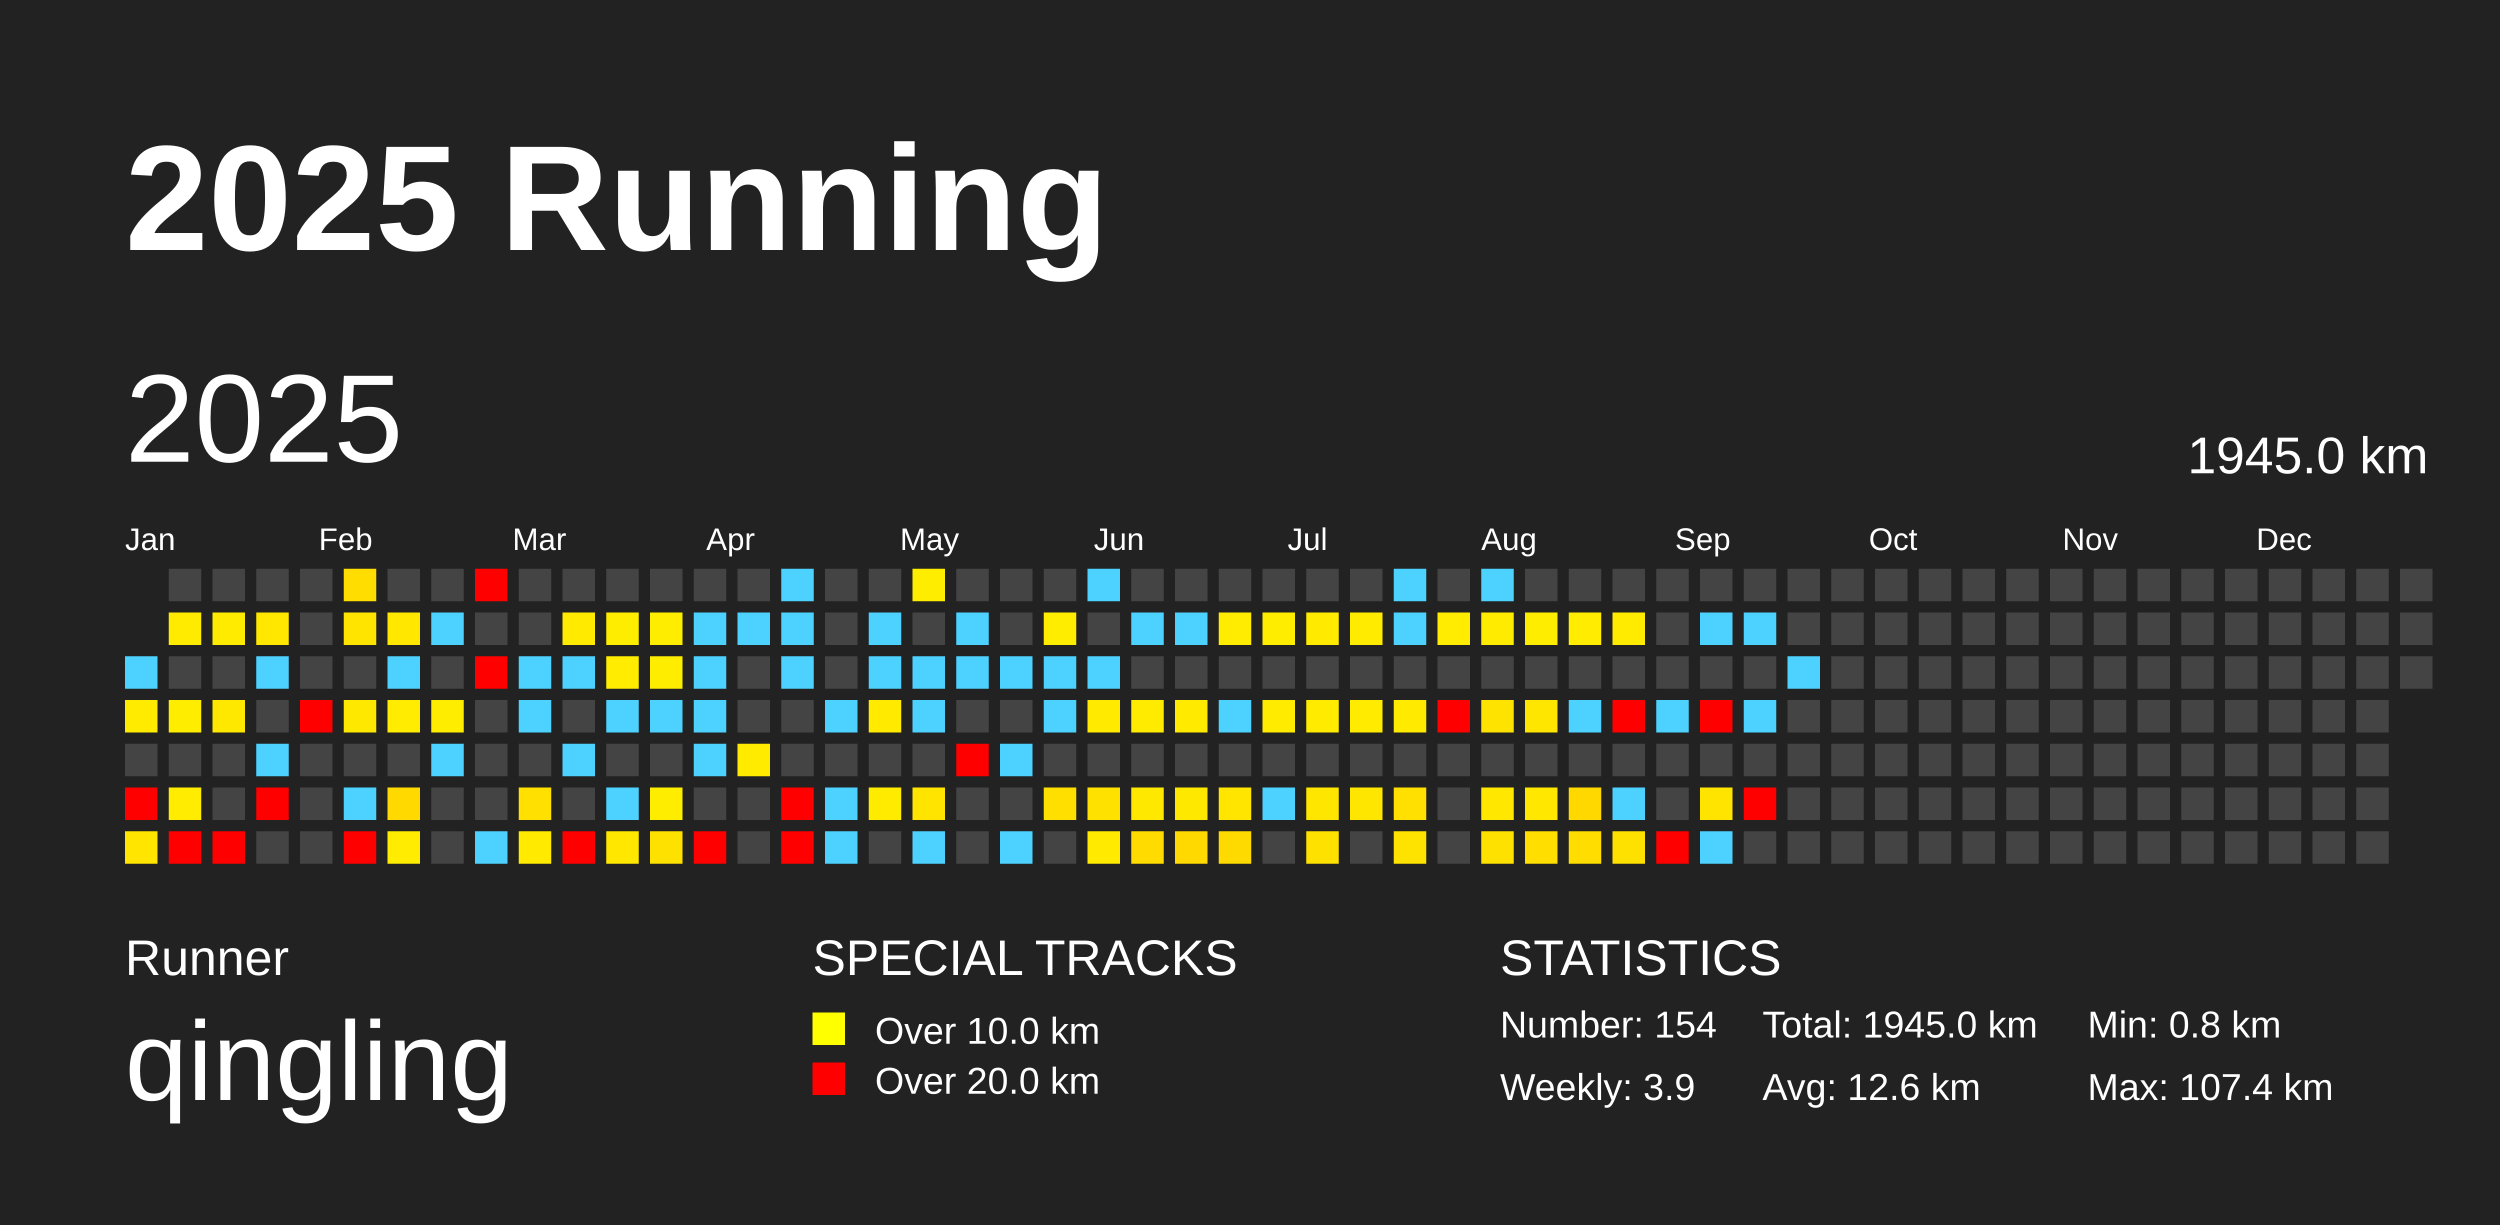
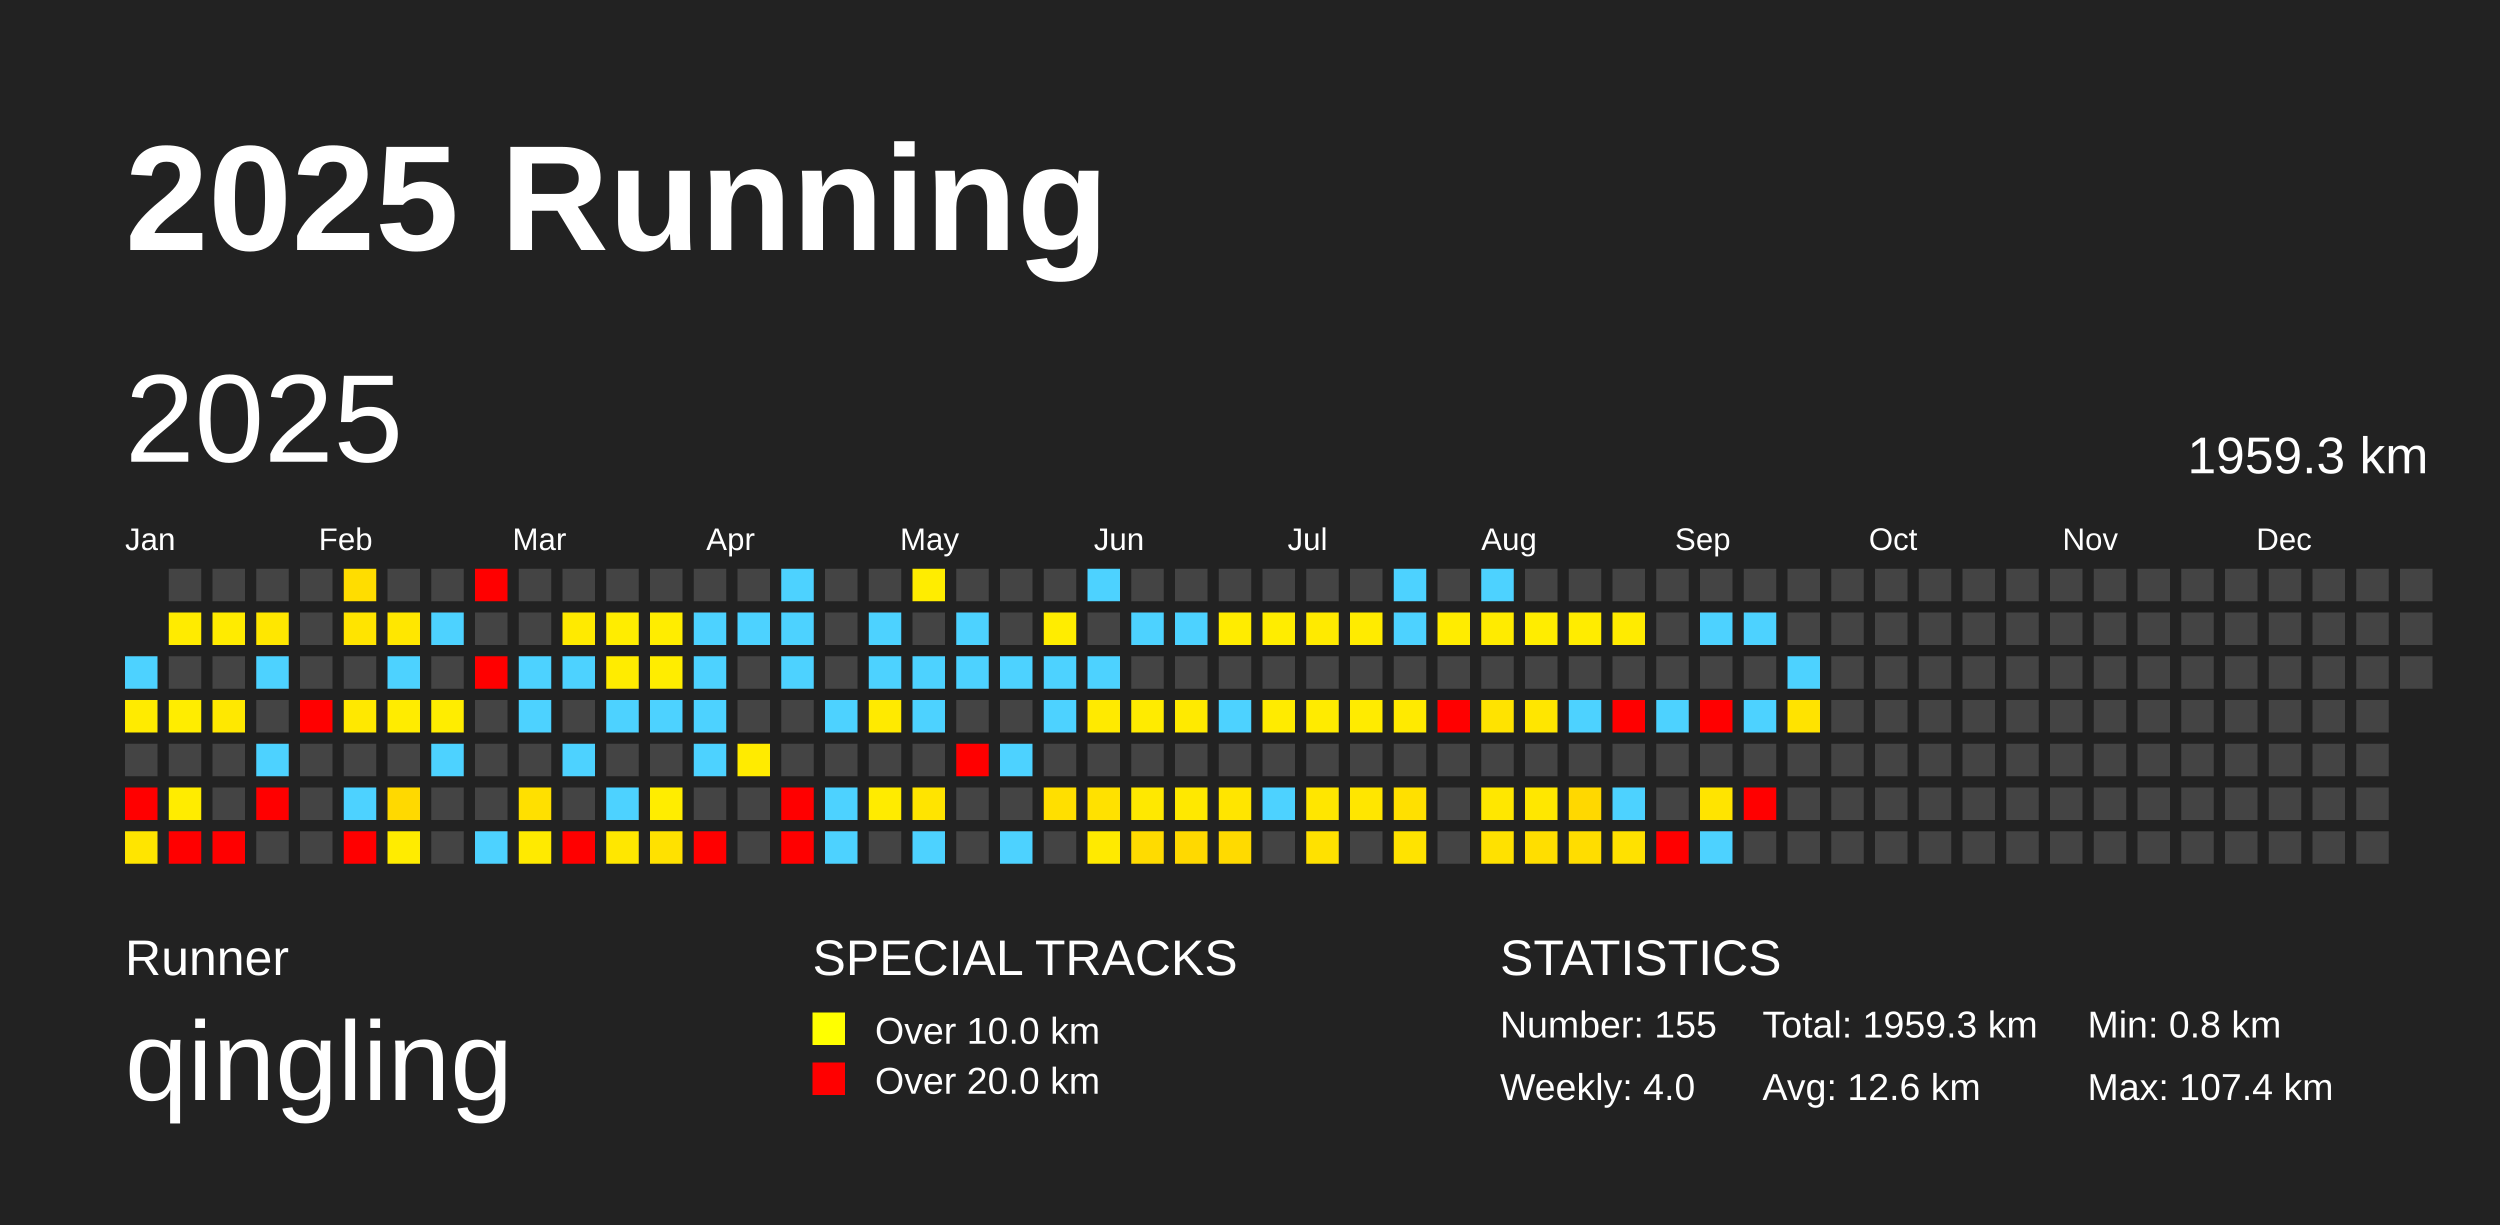
<svg xmlns="http://www.w3.org/2000/svg" baseProfile="full" height="98mm" version="1.1" viewBox="0,0,200,98" width="200mm">
  <defs />
  <rect fill="#222222" height="98" width="200" x="0" y="0" />
  <text fill="#FFFFFF" style="font-size:12px; font-family:Arial; font-weight:bold;" x="10" y="20">2025 Running</text>
  <text fill="#FFFFFF" style="font-size:4px; font-family:Arial" x="10" y="78">Runner</text>
  <text fill="#FFFFFF" style="font-size:9px; font-family:Arial" x="10" y="88">qingling</text>
  <text fill="#FFFFFF" style="font-size:4px; font-family:Arial" x="65" y="78">SPECIAL TRACKS</text>
  <rect fill="yellow" height="2.6" width="2.6" x="65" y="81" />
  <text fill="#FFFFFF" style="font-size:3px; font-family:Arial" x="70" y="83.5">Over 10.0 km</text>
  <rect fill="red" height="2.6" width="2.6" x="65" y="85" />
  <text fill="#FFFFFF" style="font-size:3px; font-family:Arial" x="70" y="87.5">Over 20.0 km</text>
  <text fill="#FFFFFF" style="font-size:4px; font-family:Arial" x="120" y="78">STATISTICS</text>
-   <text fill="#FFFFFF" style="font-size:3px; font-family:Arial" x="120" y="83">Number: 154</text>
-   <text fill="#FFFFFF" style="font-size:3px; font-family:Arial" x="120" y="88">Weekly: 3.9</text>
-   <text fill="#FFFFFF" style="font-size:3px; font-family:Arial" x="141" y="83">Total: 1945.0 km</text>
+   <text fill="#FFFFFF" style="font-size:3px; font-family:Arial" x="120" y="83">Number: 155</text>
+   <text fill="#FFFFFF" style="font-size:3px; font-family:Arial" x="120" y="88">Weekly: 4.0</text>
+   <text fill="#FFFFFF" style="font-size:3px; font-family:Arial" x="141" y="83">Total: 1959.3 km</text>
  <text fill="#FFFFFF" style="font-size:3px; font-family:Arial" x="141" y="88">Avg: 12.6 km</text>
  <text fill="#FFFFFF" style="font-size:3px; font-family:Arial" x="167" y="83">Min: 0.8 km</text>
  <text fill="#FFFFFF" style="font-size:3px; font-family:Arial" x="167" y="88">Max: 107.4 km</text>
  <text dominant-baseline="hanging" fill="#FFFFFF" style="font-size:10.0px; font-family:Arial;" x="10" y="30">2025</text>
-   <text dominant-baseline="hanging" fill="#FFFFFF" style="font-size:4.125px; font-family:Arial;" x="175" y="35">1945.0 km</text>
+   <text dominant-baseline="hanging" fill="#FFFFFF" style="font-size:4.125px; font-family:Arial;" x="175" y="35">1959.3 km</text>
  <text fill="#FFFFFF" style="font-size:2.5px; font-family:Arial" x="10.0" y="44">Jan</text>
  <text fill="#FFFFFF" style="font-size:2.5px; font-family:Arial" x="25.5" y="44">Feb</text>
  <text fill="#FFFFFF" style="font-size:2.5px; font-family:Arial" x="41.0" y="44">Mar</text>
  <text fill="#FFFFFF" style="font-size:2.5px; font-family:Arial" x="56.5" y="44">Apr</text>
  <text fill="#FFFFFF" style="font-size:2.5px; font-family:Arial" x="72.0" y="44">May</text>
  <text fill="#FFFFFF" style="font-size:2.5px; font-family:Arial" x="87.5" y="44">Jun</text>
  <text fill="#FFFFFF" style="font-size:2.5px; font-family:Arial" x="103.0" y="44">Jul</text>
  <text fill="#FFFFFF" style="font-size:2.5px; font-family:Arial" x="118.5" y="44">Aug</text>
  <text fill="#FFFFFF" style="font-size:2.5px; font-family:Arial" x="134.0" y="44">Sep</text>
  <text fill="#FFFFFF" style="font-size:2.5px; font-family:Arial" x="149.5" y="44">Oct</text>
  <text fill="#FFFFFF" style="font-size:2.5px; font-family:Arial" x="165.0" y="44">Nov</text>
  <text fill="#FFFFFF" style="font-size:2.5px; font-family:Arial" x="180.5" y="44">Dec</text>
  <rect fill="#4dd2ff" height="2.6" width="2.6" x="10.0" y="52.5" />
  <rect fill="#ffeb00" height="2.6" width="2.6" x="10.0" y="56.0" />
  <rect fill="#444444" height="2.6" width="2.6" x="10.0" y="59.5" />
  <rect fill="red" height="2.6" width="2.6" x="10.0" y="63.0" />
  <rect fill="#ffe500" height="2.6" width="2.6" x="10.0" y="66.5" />
  <rect fill="#444444" height="2.6" width="2.6" x="13.5" y="45.5" />
  <rect fill="#ffeb00" height="2.6" width="2.6" x="13.5" y="49.0" />
  <rect fill="#444444" height="2.6" width="2.6" x="13.5" y="52.5" />
  <rect fill="#ffed00" height="2.6" width="2.6" x="13.5" y="56.0" />
  <rect fill="#444444" height="2.6" width="2.6" x="13.5" y="59.5" />
  <rect fill="#ffec00" height="2.6" width="2.6" x="13.5" y="63.0" />
  <rect fill="red" height="2.6" width="2.6" x="13.5" y="66.5" />
  <rect fill="#444444" height="2.6" width="2.6" x="17.0" y="45.5" />
  <rect fill="#ffeb00" height="2.6" width="2.6" x="17.0" y="49.0" />
  <rect fill="#444444" height="2.6" width="2.6" x="17.0" y="52.5" />
  <rect fill="#ffe800" height="2.6" width="2.6" x="17.0" y="56.0" />
  <rect fill="#444444" height="2.6" width="2.6" x="17.0" y="59.5" />
  <rect fill="#444444" height="2.6" width="2.6" x="17.0" y="63.0" />
  <rect fill="red" height="2.6" width="2.6" x="17.0" y="66.5" />
  <rect fill="#444444" height="2.6" width="2.6" x="20.5" y="45.5" />
  <rect fill="#ffe700" height="2.6" width="2.6" x="20.5" y="49.0" />
  <rect fill="#4dd2ff" height="2.6" width="2.6" x="20.5" y="52.5" />
  <rect fill="#444444" height="2.6" width="2.6" x="20.5" y="56.0" />
  <rect fill="#4dd2ff" height="2.6" width="2.6" x="20.5" y="59.5" />
  <rect fill="red" height="2.6" width="2.6" x="20.5" y="63.0" />
  <rect fill="#444444" height="2.6" width="2.6" x="20.5" y="66.5" />
  <rect fill="#444444" height="2.6" width="2.6" x="24.0" y="45.5" />
  <rect fill="#444444" height="2.6" width="2.6" x="24.0" y="49.0" />
  <rect fill="#444444" height="2.6" width="2.6" x="24.0" y="52.5" />
  <rect fill="red" height="2.6" width="2.6" x="24.0" y="56.0" />
  <rect fill="#444444" height="2.6" width="2.6" x="24.0" y="59.5" />
  <rect fill="#444444" height="2.6" width="2.6" x="24.0" y="63.0" />
  <rect fill="#444444" height="2.6" width="2.6" x="24.0" y="66.5" />
  <rect fill="#ffdd00" height="2.6" width="2.6" x="27.5" y="45.5" />
  <rect fill="#ffe400" height="2.6" width="2.6" x="27.5" y="49.0" />
  <rect fill="#444444" height="2.6" width="2.6" x="27.5" y="52.5" />
  <rect fill="#ffe800" height="2.6" width="2.6" x="27.5" y="56.0" />
  <rect fill="#444444" height="2.6" width="2.6" x="27.5" y="59.5" />
  <rect fill="#4dd2ff" height="2.6" width="2.6" x="27.5" y="63.0" />
  <rect fill="red" height="2.6" width="2.6" x="27.5" y="66.5" />
  <rect fill="#444444" height="2.6" width="2.6" x="31.0" y="45.5" />
  <rect fill="#ffe700" height="2.6" width="2.6" x="31.0" y="49.0" />
  <rect fill="#4dd2ff" height="2.6" width="2.6" x="31.0" y="52.5" />
  <rect fill="#ffec00" height="2.6" width="2.6" x="31.0" y="56.0" />
  <rect fill="#444444" height="2.6" width="2.6" x="31.0" y="59.5" />
  <rect fill="#ffd900" height="2.6" width="2.6" x="31.0" y="63.0" />
  <rect fill="#ffec00" height="2.6" width="2.6" x="31.0" y="66.5" />
  <rect fill="#444444" height="2.6" width="2.6" x="34.5" y="45.5" />
  <rect fill="#4dd2ff" height="2.6" width="2.6" x="34.5" y="49.0" />
  <rect fill="#444444" height="2.6" width="2.6" x="34.5" y="52.5" />
  <rect fill="#ffed00" height="2.6" width="2.6" x="34.5" y="56.0" />
  <rect fill="#4dd2ff" height="2.6" width="2.6" x="34.5" y="59.5" />
  <rect fill="#444444" height="2.6" width="2.6" x="34.5" y="63.0" />
  <rect fill="#444444" height="2.6" width="2.6" x="34.5" y="66.5" />
  <rect fill="red" height="2.6" width="2.6" x="38.0" y="45.5" />
  <rect fill="#444444" height="2.6" width="2.6" x="38.0" y="49.0" />
  <rect fill="red" height="2.6" width="2.6" x="38.0" y="52.5" />
  <rect fill="#444444" height="2.6" width="2.6" x="38.0" y="56.0" />
  <rect fill="#444444" height="2.6" width="2.6" x="38.0" y="59.5" />
  <rect fill="#444444" height="2.6" width="2.6" x="38.0" y="63.0" />
  <rect fill="#4dd2ff" height="2.6" width="2.6" x="38.0" y="66.5" />
  <rect fill="#444444" height="2.6" width="2.6" x="41.5" y="45.5" />
  <rect fill="#444444" height="2.6" width="2.6" x="41.5" y="49.0" />
  <rect fill="#4dd2ff" height="2.6" width="2.6" x="41.5" y="52.5" />
  <rect fill="#4dd2ff" height="2.6" width="2.6" x="41.5" y="56.0" />
  <rect fill="#444444" height="2.6" width="2.6" x="41.5" y="59.5" />
  <rect fill="#ffe000" height="2.6" width="2.6" x="41.5" y="63.0" />
  <rect fill="#ffea00" height="2.6" width="2.6" x="41.5" y="66.5" />
  <rect fill="#444444" height="2.6" width="2.6" x="45.0" y="45.5" />
  <rect fill="#ffea00" height="2.6" width="2.6" x="45.0" y="49.0" />
  <rect fill="#4dd2ff" height="2.6" width="2.6" x="45.0" y="52.5" />
  <rect fill="#444444" height="2.6" width="2.6" x="45.0" y="56.0" />
  <rect fill="#4dd2ff" height="2.6" width="2.6" x="45.0" y="59.5" />
  <rect fill="#444444" height="2.6" width="2.6" x="45.0" y="63.0" />
  <rect fill="red" height="2.6" width="2.6" x="45.0" y="66.5" />
  <rect fill="#444444" height="2.6" width="2.6" x="48.5" y="45.5" />
  <rect fill="#ffed00" height="2.6" width="2.6" x="48.5" y="49.0" />
  <rect fill="#ffec00" height="2.6" width="2.6" x="48.5" y="52.5" />
  <rect fill="#4dd2ff" height="2.6" width="2.6" x="48.5" y="56.0" />
  <rect fill="#444444" height="2.6" width="2.6" x="48.5" y="59.5" />
  <rect fill="#4dd2ff" height="2.6" width="2.6" x="48.5" y="63.0" />
  <rect fill="#ffe700" height="2.6" width="2.6" x="48.5" y="66.5" />
  <rect fill="#444444" height="2.6" width="2.6" x="52.0" y="45.5" />
  <rect fill="#ffed00" height="2.6" width="2.6" x="52.0" y="49.0" />
  <rect fill="#ffed00" height="2.6" width="2.6" x="52.0" y="52.5" />
  <rect fill="#4dd2ff" height="2.6" width="2.6" x="52.0" y="56.0" />
  <rect fill="#444444" height="2.6" width="2.6" x="52.0" y="59.5" />
  <rect fill="#ffed00" height="2.6" width="2.6" x="52.0" y="63.0" />
  <rect fill="#ffe100" height="2.6" width="2.6" x="52.0" y="66.5" />
  <rect fill="#444444" height="2.6" width="2.6" x="55.5" y="45.5" />
  <rect fill="#4dd2ff" height="2.6" width="2.6" x="55.5" y="49.0" />
  <rect fill="#4dd2ff" height="2.6" width="2.6" x="55.5" y="52.5" />
  <rect fill="#4dd2ff" height="2.6" width="2.6" x="55.5" y="56.0" />
  <rect fill="#4dd2ff" height="2.6" width="2.6" x="55.5" y="59.5" />
  <rect fill="#444444" height="2.6" width="2.6" x="55.5" y="63.0" />
  <rect fill="red" height="2.6" width="2.6" x="55.5" y="66.5" />
  <rect fill="#444444" height="2.6" width="2.6" x="59.0" y="45.5" />
  <rect fill="#4dd2ff" height="2.6" width="2.6" x="59.0" y="49.0" />
  <rect fill="#444444" height="2.6" width="2.6" x="59.0" y="52.5" />
  <rect fill="#444444" height="2.6" width="2.6" x="59.0" y="56.0" />
  <rect fill="#ffeb00" height="2.6" width="2.6" x="59.0" y="59.5" />
  <rect fill="#444444" height="2.6" width="2.6" x="59.0" y="63.0" />
  <rect fill="#444444" height="2.6" width="2.6" x="59.0" y="66.5" />
  <rect fill="#4dd2ff" height="2.6" width="2.6" x="62.5" y="45.5" />
  <rect fill="#4dd2ff" height="2.6" width="2.6" x="62.5" y="49.0" />
  <rect fill="#4dd2ff" height="2.6" width="2.6" x="62.5" y="52.5" />
  <rect fill="#444444" height="2.6" width="2.6" x="62.5" y="56.0" />
  <rect fill="#444444" height="2.6" width="2.6" x="62.5" y="59.5" />
  <rect fill="red" height="2.6" width="2.6" x="62.5" y="63.0" />
  <rect fill="red" height="2.6" width="2.6" x="62.5" y="66.5" />
  <rect fill="#444444" height="2.6" width="2.6" x="66.0" y="45.5" />
  <rect fill="#444444" height="2.6" width="2.6" x="66.0" y="49.0" />
  <rect fill="#444444" height="2.6" width="2.6" x="66.0" y="52.5" />
  <rect fill="#4dd2ff" height="2.6" width="2.6" x="66.0" y="56.0" />
  <rect fill="#444444" height="2.6" width="2.6" x="66.0" y="59.5" />
  <rect fill="#4dd2ff" height="2.6" width="2.6" x="66.0" y="63.0" />
  <rect fill="#4dd2ff" height="2.6" width="2.6" x="66.0" y="66.5" />
  <rect fill="#444444" height="2.6" width="2.6" x="69.5" y="45.5" />
  <rect fill="#4dd2ff" height="2.6" width="2.6" x="69.5" y="49.0" />
  <rect fill="#4dd2ff" height="2.6" width="2.6" x="69.5" y="52.5" />
  <rect fill="#ffea00" height="2.6" width="2.6" x="69.5" y="56.0" />
  <rect fill="#444444" height="2.6" width="2.6" x="69.5" y="59.5" />
  <rect fill="#ffeb00" height="2.6" width="2.6" x="69.5" y="63.0" />
  <rect fill="#444444" height="2.6" width="2.6" x="69.5" y="66.5" />
  <rect fill="#ffed00" height="2.6" width="2.6" x="73.0" y="45.5" />
  <rect fill="#444444" height="2.6" width="2.6" x="73.0" y="49.0" />
  <rect fill="#4dd2ff" height="2.6" width="2.6" x="73.0" y="52.5" />
  <rect fill="#4dd2ff" height="2.6" width="2.6" x="73.0" y="56.0" />
  <rect fill="#444444" height="2.6" width="2.6" x="73.0" y="59.5" />
  <rect fill="#ffe400" height="2.6" width="2.6" x="73.0" y="63.0" />
  <rect fill="#4dd2ff" height="2.6" width="2.6" x="73.0" y="66.5" />
  <rect fill="#444444" height="2.6" width="2.6" x="76.5" y="45.5" />
  <rect fill="#4dd2ff" height="2.6" width="2.6" x="76.5" y="49.0" />
  <rect fill="#4dd2ff" height="2.6" width="2.6" x="76.5" y="52.5" />
  <rect fill="#444444" height="2.6" width="2.6" x="76.5" y="56.0" />
  <rect fill="red" height="2.6" width="2.6" x="76.5" y="59.5" />
  <rect fill="#444444" height="2.6" width="2.6" x="76.5" y="63.0" />
  <rect fill="#444444" height="2.6" width="2.6" x="76.5" y="66.5" />
  <rect fill="#444444" height="2.6" width="2.6" x="80.0" y="45.5" />
  <rect fill="#444444" height="2.6" width="2.6" x="80.0" y="49.0" />
  <rect fill="#4dd2ff" height="2.6" width="2.6" x="80.0" y="52.5" />
  <rect fill="#444444" height="2.6" width="2.6" x="80.0" y="56.0" />
  <rect fill="#4dd2ff" height="2.6" width="2.6" x="80.0" y="59.5" />
  <rect fill="#444444" height="2.6" width="2.6" x="80.0" y="63.0" />
  <rect fill="#4dd2ff" height="2.6" width="2.6" x="80.0" y="66.5" />
  <rect fill="#444444" height="2.6" width="2.6" x="83.5" y="45.5" />
  <rect fill="#ffed00" height="2.6" width="2.6" x="83.5" y="49.0" />
  <rect fill="#4dd2ff" height="2.6" width="2.6" x="83.5" y="52.5" />
  <rect fill="#4dd2ff" height="2.6" width="2.6" x="83.5" y="56.0" />
  <rect fill="#444444" height="2.6" width="2.6" x="83.5" y="59.5" />
  <rect fill="#ffdf00" height="2.6" width="2.6" x="83.5" y="63.0" />
  <rect fill="#444444" height="2.6" width="2.6" x="83.5" y="66.5" />
  <rect fill="#4dd2ff" height="2.6" width="2.6" x="87.0" y="45.5" />
  <rect fill="#444444" height="2.6" width="2.6" x="87.0" y="49.0" />
  <rect fill="#4dd2ff" height="2.6" width="2.6" x="87.0" y="52.5" />
  <rect fill="#ffea00" height="2.6" width="2.6" x="87.0" y="56.0" />
  <rect fill="#444444" height="2.6" width="2.6" x="87.0" y="59.5" />
  <rect fill="#ffe100" height="2.6" width="2.6" x="87.0" y="63.0" />
  <rect fill="#ffea00" height="2.6" width="2.6" x="87.0" y="66.5" />
  <rect fill="#444444" height="2.6" width="2.6" x="90.5" y="45.5" />
  <rect fill="#4dd2ff" height="2.6" width="2.6" x="90.5" y="49.0" />
  <rect fill="#444444" height="2.6" width="2.6" x="90.5" y="52.5" />
  <rect fill="#ffeb00" height="2.6" width="2.6" x="90.5" y="56.0" />
  <rect fill="#444444" height="2.6" width="2.6" x="90.5" y="59.5" />
  <rect fill="#ffe800" height="2.6" width="2.6" x="90.5" y="63.0" />
  <rect fill="#ffdb00" height="2.6" width="2.6" x="90.5" y="66.5" />
  <rect fill="#444444" height="2.6" width="2.6" x="94.0" y="45.5" />
  <rect fill="#4dd2ff" height="2.6" width="2.6" x="94.0" y="49.0" />
  <rect fill="#444444" height="2.6" width="2.6" x="94.0" y="52.5" />
  <rect fill="#ffea00" height="2.6" width="2.6" x="94.0" y="56.0" />
  <rect fill="#444444" height="2.6" width="2.6" x="94.0" y="59.5" />
  <rect fill="#ffe800" height="2.6" width="2.6" x="94.0" y="63.0" />
  <rect fill="#ffd900" height="2.6" width="2.6" x="94.0" y="66.5" />
  <rect fill="#444444" height="2.6" width="2.6" x="97.5" y="45.5" />
  <rect fill="#ffec00" height="2.6" width="2.6" x="97.5" y="49.0" />
  <rect fill="#444444" height="2.6" width="2.6" x="97.5" y="52.5" />
  <rect fill="#4dd2ff" height="2.6" width="2.6" x="97.5" y="56.0" />
  <rect fill="#444444" height="2.6" width="2.6" x="97.5" y="59.5" />
  <rect fill="#ffe500" height="2.6" width="2.6" x="97.5" y="63.0" />
  <rect fill="#ffda00" height="2.6" width="2.6" x="97.5" y="66.5" />
  <rect fill="#444444" height="2.6" width="2.6" x="101.0" y="45.5" />
  <rect fill="#ffed00" height="2.6" width="2.6" x="101.0" y="49.0" />
  <rect fill="#444444" height="2.6" width="2.6" x="101.0" y="52.5" />
  <rect fill="#ffeb00" height="2.6" width="2.6" x="101.0" y="56.0" />
  <rect fill="#444444" height="2.6" width="2.6" x="101.0" y="59.5" />
  <rect fill="#4dd2ff" height="2.6" width="2.6" x="101.0" y="63.0" />
  <rect fill="#444444" height="2.6" width="2.6" x="101.0" y="66.5" />
  <rect fill="#444444" height="2.6" width="2.6" x="104.5" y="45.5" />
  <rect fill="#ffea00" height="2.6" width="2.6" x="104.5" y="49.0" />
  <rect fill="#444444" height="2.6" width="2.6" x="104.5" y="52.5" />
  <rect fill="#ffeb00" height="2.6" width="2.6" x="104.5" y="56.0" />
  <rect fill="#444444" height="2.6" width="2.6" x="104.5" y="59.5" />
  <rect fill="#ffe600" height="2.6" width="2.6" x="104.5" y="63.0" />
  <rect fill="#ffe100" height="2.6" width="2.6" x="104.5" y="66.5" />
  <rect fill="#444444" height="2.6" width="2.6" x="108.0" y="45.5" />
  <rect fill="#ffeb00" height="2.6" width="2.6" x="108.0" y="49.0" />
  <rect fill="#444444" height="2.6" width="2.6" x="108.0" y="52.5" />
  <rect fill="#ffeb00" height="2.6" width="2.6" x="108.0" y="56.0" />
  <rect fill="#444444" height="2.6" width="2.6" x="108.0" y="59.5" />
  <rect fill="#ffe600" height="2.6" width="2.6" x="108.0" y="63.0" />
  <rect fill="#444444" height="2.6" width="2.6" x="108.0" y="66.5" />
  <rect fill="#4dd2ff" height="2.6" width="2.6" x="111.5" y="45.5" />
  <rect fill="#4dd2ff" height="2.6" width="2.6" x="111.5" y="49.0" />
  <rect fill="#444444" height="2.6" width="2.6" x="111.5" y="52.5" />
  <rect fill="#ffea00" height="2.6" width="2.6" x="111.5" y="56.0" />
  <rect fill="#444444" height="2.6" width="2.6" x="111.5" y="59.5" />
  <rect fill="#ffe000" height="2.6" width="2.6" x="111.5" y="63.0" />
  <rect fill="#ffe300" height="2.6" width="2.6" x="111.5" y="66.5" />
  <rect fill="#444444" height="2.6" width="2.6" x="115.0" y="45.5" />
  <rect fill="#ffec00" height="2.6" width="2.6" x="115.0" y="49.0" />
  <rect fill="#444444" height="2.6" width="2.6" x="115.0" y="52.5" />
  <rect fill="red" height="2.6" width="2.6" x="115.0" y="56.0" />
  <rect fill="#444444" height="2.6" width="2.6" x="115.0" y="59.5" />
  <rect fill="#444444" height="2.6" width="2.6" x="115.0" y="63.0" />
  <rect fill="#444444" height="2.6" width="2.6" x="115.0" y="66.5" />
  <rect fill="#4dd2ff" height="2.6" width="2.6" x="118.5" y="45.5" />
  <rect fill="#ffeb00" height="2.6" width="2.6" x="118.5" y="49.0" />
  <rect fill="#444444" height="2.6" width="2.6" x="118.5" y="52.5" />
  <rect fill="#ffe300" height="2.6" width="2.6" x="118.5" y="56.0" />
  <rect fill="#444444" height="2.6" width="2.6" x="118.5" y="59.5" />
  <rect fill="#ffe700" height="2.6" width="2.6" x="118.5" y="63.0" />
  <rect fill="#ffe100" height="2.6" width="2.6" x="118.5" y="66.5" />
  <rect fill="#444444" height="2.6" width="2.6" x="122.0" y="45.5" />
  <rect fill="#ffed00" height="2.6" width="2.6" x="122.0" y="49.0" />
  <rect fill="#444444" height="2.6" width="2.6" x="122.0" y="52.5" />
  <rect fill="#ffe600" height="2.6" width="2.6" x="122.0" y="56.0" />
  <rect fill="#444444" height="2.6" width="2.6" x="122.0" y="59.5" />
  <rect fill="#ffe700" height="2.6" width="2.6" x="122.0" y="63.0" />
  <rect fill="#ffde00" height="2.6" width="2.6" x="122.0" y="66.5" />
  <rect fill="#444444" height="2.6" width="2.6" x="125.5" y="45.5" />
  <rect fill="#ffec00" height="2.6" width="2.6" x="125.5" y="49.0" />
  <rect fill="#444444" height="2.6" width="2.6" x="125.5" y="52.5" />
  <rect fill="#4dd2ff" height="2.6" width="2.6" x="125.5" y="56.0" />
  <rect fill="#444444" height="2.6" width="2.6" x="125.5" y="59.5" />
  <rect fill="#ffd800" height="2.6" width="2.6" x="125.5" y="63.0" />
  <rect fill="#ffdd00" height="2.6" width="2.6" x="125.5" y="66.5" />
  <rect fill="#444444" height="2.6" width="2.6" x="129.0" y="45.5" />
  <rect fill="#ffeb00" height="2.6" width="2.6" x="129.0" y="49.0" />
  <rect fill="#444444" height="2.6" width="2.6" x="129.0" y="52.5" />
  <rect fill="red" height="2.6" width="2.6" x="129.0" y="56.0" />
  <rect fill="#444444" height="2.6" width="2.6" x="129.0" y="59.5" />
  <rect fill="#4dd2ff" height="2.6" width="2.6" x="129.0" y="63.0" />
  <rect fill="#ffe100" height="2.6" width="2.6" x="129.0" y="66.5" />
  <rect fill="#444444" height="2.6" width="2.6" x="132.5" y="45.5" />
  <rect fill="#444444" height="2.6" width="2.6" x="132.5" y="49.0" />
  <rect fill="#444444" height="2.6" width="2.6" x="132.5" y="52.5" />
  <rect fill="#4dd2ff" height="2.6" width="2.6" x="132.5" y="56.0" />
  <rect fill="#444444" height="2.6" width="2.6" x="132.5" y="59.5" />
  <rect fill="#444444" height="2.6" width="2.6" x="132.5" y="63.0" />
  <rect fill="red" height="2.6" width="2.6" x="132.5" y="66.5" />
  <rect fill="#444444" height="2.6" width="2.6" x="136.0" y="45.5" />
  <rect fill="#4dd2ff" height="2.6" width="2.6" x="136.0" y="49.0" />
  <rect fill="#444444" height="2.6" width="2.6" x="136.0" y="52.5" />
  <rect fill="red" height="2.6" width="2.6" x="136.0" y="56.0" />
  <rect fill="#444444" height="2.6" width="2.6" x="136.0" y="59.5" />
  <rect fill="#ffe400" height="2.6" width="2.6" x="136.0" y="63.0" />
  <rect fill="#4dd2ff" height="2.6" width="2.6" x="136.0" y="66.5" />
  <rect fill="#444444" height="2.6" width="2.6" x="139.5" y="45.5" />
  <rect fill="#4dd2ff" height="2.6" width="2.6" x="139.5" y="49.0" />
  <rect fill="#444444" height="2.6" width="2.6" x="139.5" y="52.5" />
  <rect fill="#4dd2ff" height="2.6" width="2.6" x="139.5" y="56.0" />
  <rect fill="#444444" height="2.6" width="2.6" x="139.5" y="59.5" />
  <rect fill="red" height="2.6" width="2.6" x="139.5" y="63.0" />
  <rect fill="#444444" height="2.6" width="2.6" x="139.5" y="66.5" />
  <rect fill="#444444" height="2.6" width="2.6" x="143.0" y="45.5" />
  <rect fill="#444444" height="2.6" width="2.6" x="143.0" y="49.0" />
  <rect fill="#4dd2ff" height="2.6" width="2.6" x="143.0" y="52.5" />
-   <rect fill="#444444" height="2.6" width="2.6" x="143.0" y="56.0" />
+   <rect fill="#ffe300" height="2.6" width="2.6" x="143.0" y="56.0" />
  <rect fill="#444444" height="2.6" width="2.6" x="143.0" y="59.5" />
  <rect fill="#444444" height="2.6" width="2.6" x="143.0" y="63.0" />
  <rect fill="#444444" height="2.6" width="2.6" x="143.0" y="66.5" />
  <rect fill="#444444" height="2.6" width="2.6" x="146.5" y="45.5" />
  <rect fill="#444444" height="2.6" width="2.6" x="146.5" y="49.0" />
  <rect fill="#444444" height="2.6" width="2.6" x="146.5" y="52.5" />
  <rect fill="#444444" height="2.6" width="2.6" x="146.5" y="56.0" />
  <rect fill="#444444" height="2.6" width="2.6" x="146.5" y="59.5" />
  <rect fill="#444444" height="2.6" width="2.6" x="146.5" y="63.0" />
  <rect fill="#444444" height="2.6" width="2.6" x="146.5" y="66.5" />
  <rect fill="#444444" height="2.6" width="2.6" x="150.0" y="45.5" />
  <rect fill="#444444" height="2.6" width="2.6" x="150.0" y="49.0" />
  <rect fill="#444444" height="2.6" width="2.6" x="150.0" y="52.5" />
  <rect fill="#444444" height="2.6" width="2.6" x="150.0" y="56.0" />
  <rect fill="#444444" height="2.6" width="2.6" x="150.0" y="59.5" />
  <rect fill="#444444" height="2.6" width="2.6" x="150.0" y="63.0" />
  <rect fill="#444444" height="2.6" width="2.6" x="150.0" y="66.5" />
  <rect fill="#444444" height="2.6" width="2.6" x="153.5" y="45.5" />
  <rect fill="#444444" height="2.6" width="2.6" x="153.5" y="49.0" />
  <rect fill="#444444" height="2.6" width="2.6" x="153.5" y="52.5" />
  <rect fill="#444444" height="2.6" width="2.6" x="153.5" y="56.0" />
  <rect fill="#444444" height="2.6" width="2.6" x="153.5" y="59.5" />
  <rect fill="#444444" height="2.6" width="2.6" x="153.5" y="63.0" />
  <rect fill="#444444" height="2.6" width="2.6" x="153.5" y="66.5" />
  <rect fill="#444444" height="2.6" width="2.6" x="157.0" y="45.5" />
  <rect fill="#444444" height="2.6" width="2.6" x="157.0" y="49.0" />
  <rect fill="#444444" height="2.6" width="2.6" x="157.0" y="52.5" />
  <rect fill="#444444" height="2.6" width="2.6" x="157.0" y="56.0" />
  <rect fill="#444444" height="2.6" width="2.6" x="157.0" y="59.5" />
  <rect fill="#444444" height="2.6" width="2.6" x="157.0" y="63.0" />
  <rect fill="#444444" height="2.6" width="2.6" x="157.0" y="66.5" />
  <rect fill="#444444" height="2.6" width="2.6" x="160.5" y="45.5" />
  <rect fill="#444444" height="2.6" width="2.6" x="160.5" y="49.0" />
  <rect fill="#444444" height="2.6" width="2.6" x="160.5" y="52.5" />
  <rect fill="#444444" height="2.6" width="2.6" x="160.5" y="56.0" />
  <rect fill="#444444" height="2.6" width="2.6" x="160.5" y="59.5" />
  <rect fill="#444444" height="2.6" width="2.6" x="160.5" y="63.0" />
  <rect fill="#444444" height="2.6" width="2.6" x="160.5" y="66.5" />
  <rect fill="#444444" height="2.6" width="2.6" x="164.0" y="45.5" />
  <rect fill="#444444" height="2.6" width="2.6" x="164.0" y="49.0" />
  <rect fill="#444444" height="2.6" width="2.6" x="164.0" y="52.5" />
  <rect fill="#444444" height="2.6" width="2.6" x="164.0" y="56.0" />
  <rect fill="#444444" height="2.6" width="2.6" x="164.0" y="59.5" />
  <rect fill="#444444" height="2.6" width="2.6" x="164.0" y="63.0" />
  <rect fill="#444444" height="2.6" width="2.6" x="164.0" y="66.5" />
  <rect fill="#444444" height="2.6" width="2.6" x="167.5" y="45.5" />
  <rect fill="#444444" height="2.6" width="2.6" x="167.5" y="49.0" />
  <rect fill="#444444" height="2.6" width="2.6" x="167.5" y="52.5" />
  <rect fill="#444444" height="2.6" width="2.6" x="167.5" y="56.0" />
  <rect fill="#444444" height="2.6" width="2.6" x="167.5" y="59.5" />
  <rect fill="#444444" height="2.6" width="2.6" x="167.5" y="63.0" />
  <rect fill="#444444" height="2.6" width="2.6" x="167.5" y="66.5" />
  <rect fill="#444444" height="2.6" width="2.6" x="171.0" y="45.5" />
  <rect fill="#444444" height="2.6" width="2.6" x="171.0" y="49.0" />
  <rect fill="#444444" height="2.6" width="2.6" x="171.0" y="52.5" />
  <rect fill="#444444" height="2.6" width="2.6" x="171.0" y="56.0" />
  <rect fill="#444444" height="2.6" width="2.6" x="171.0" y="59.5" />
  <rect fill="#444444" height="2.6" width="2.6" x="171.0" y="63.0" />
  <rect fill="#444444" height="2.6" width="2.6" x="171.0" y="66.5" />
  <rect fill="#444444" height="2.6" width="2.6" x="174.5" y="45.5" />
  <rect fill="#444444" height="2.6" width="2.6" x="174.5" y="49.0" />
  <rect fill="#444444" height="2.6" width="2.6" x="174.5" y="52.5" />
  <rect fill="#444444" height="2.6" width="2.6" x="174.5" y="56.0" />
  <rect fill="#444444" height="2.6" width="2.6" x="174.5" y="59.5" />
  <rect fill="#444444" height="2.6" width="2.6" x="174.5" y="63.0" />
  <rect fill="#444444" height="2.6" width="2.6" x="174.5" y="66.5" />
  <rect fill="#444444" height="2.6" width="2.6" x="178.0" y="45.5" />
  <rect fill="#444444" height="2.6" width="2.6" x="178.0" y="49.0" />
  <rect fill="#444444" height="2.6" width="2.6" x="178.0" y="52.5" />
  <rect fill="#444444" height="2.6" width="2.6" x="178.0" y="56.0" />
  <rect fill="#444444" height="2.6" width="2.6" x="178.0" y="59.5" />
  <rect fill="#444444" height="2.6" width="2.6" x="178.0" y="63.0" />
  <rect fill="#444444" height="2.6" width="2.6" x="178.0" y="66.5" />
  <rect fill="#444444" height="2.6" width="2.6" x="181.5" y="45.5" />
  <rect fill="#444444" height="2.6" width="2.6" x="181.5" y="49.0" />
  <rect fill="#444444" height="2.6" width="2.6" x="181.5" y="52.5" />
  <rect fill="#444444" height="2.6" width="2.6" x="181.5" y="56.0" />
  <rect fill="#444444" height="2.6" width="2.6" x="181.5" y="59.5" />
  <rect fill="#444444" height="2.6" width="2.6" x="181.5" y="63.0" />
  <rect fill="#444444" height="2.6" width="2.6" x="181.5" y="66.5" />
  <rect fill="#444444" height="2.6" width="2.6" x="185.0" y="45.5" />
  <rect fill="#444444" height="2.6" width="2.6" x="185.0" y="49.0" />
  <rect fill="#444444" height="2.6" width="2.6" x="185.0" y="52.5" />
  <rect fill="#444444" height="2.6" width="2.6" x="185.0" y="56.0" />
  <rect fill="#444444" height="2.6" width="2.6" x="185.0" y="59.5" />
  <rect fill="#444444" height="2.6" width="2.6" x="185.0" y="63.0" />
  <rect fill="#444444" height="2.6" width="2.6" x="185.0" y="66.5" />
  <rect fill="#444444" height="2.6" width="2.6" x="188.5" y="45.5" />
  <rect fill="#444444" height="2.6" width="2.6" x="188.5" y="49.0" />
  <rect fill="#444444" height="2.6" width="2.6" x="188.5" y="52.5" />
  <rect fill="#444444" height="2.6" width="2.6" x="188.5" y="56.0" />
  <rect fill="#444444" height="2.6" width="2.6" x="188.5" y="59.5" />
  <rect fill="#444444" height="2.6" width="2.6" x="188.5" y="63.0" />
  <rect fill="#444444" height="2.6" width="2.6" x="188.5" y="66.5" />
  <rect fill="#444444" height="2.6" width="2.6" x="192.0" y="45.5" />
  <rect fill="#444444" height="2.6" width="2.6" x="192.0" y="49.0" />
  <rect fill="#444444" height="2.6" width="2.6" x="192.0" y="52.5" />
</svg>
